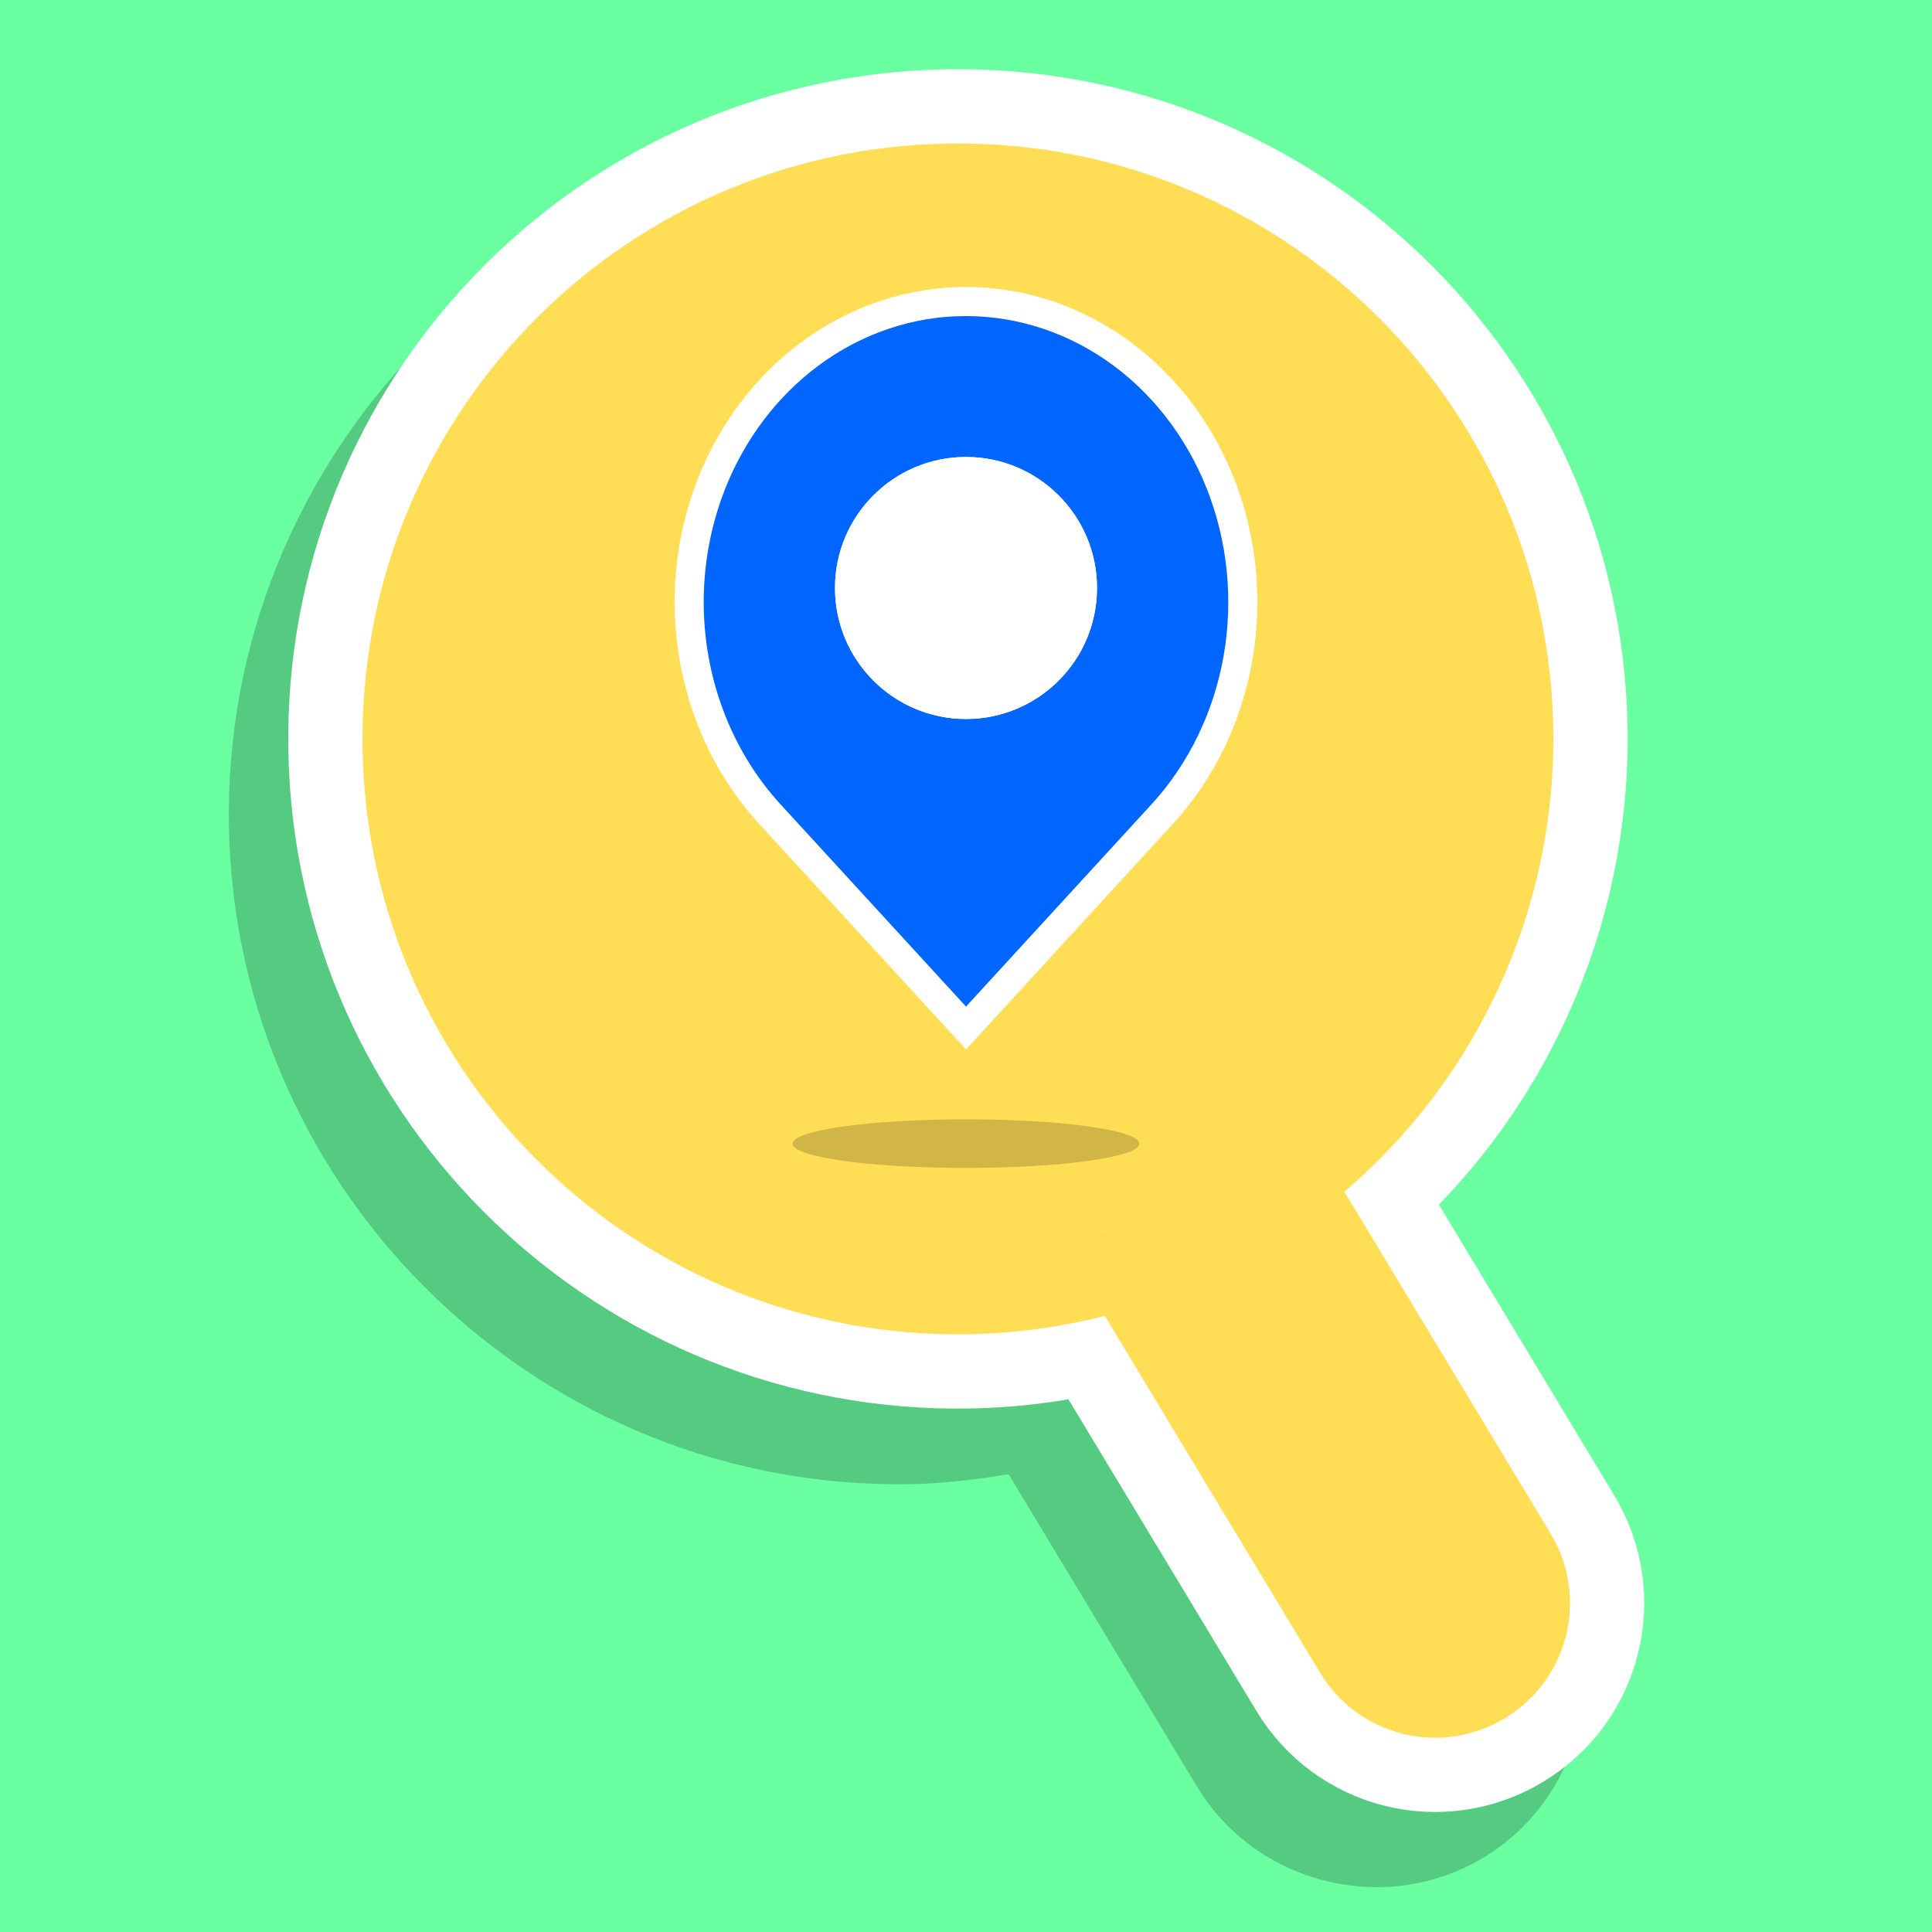
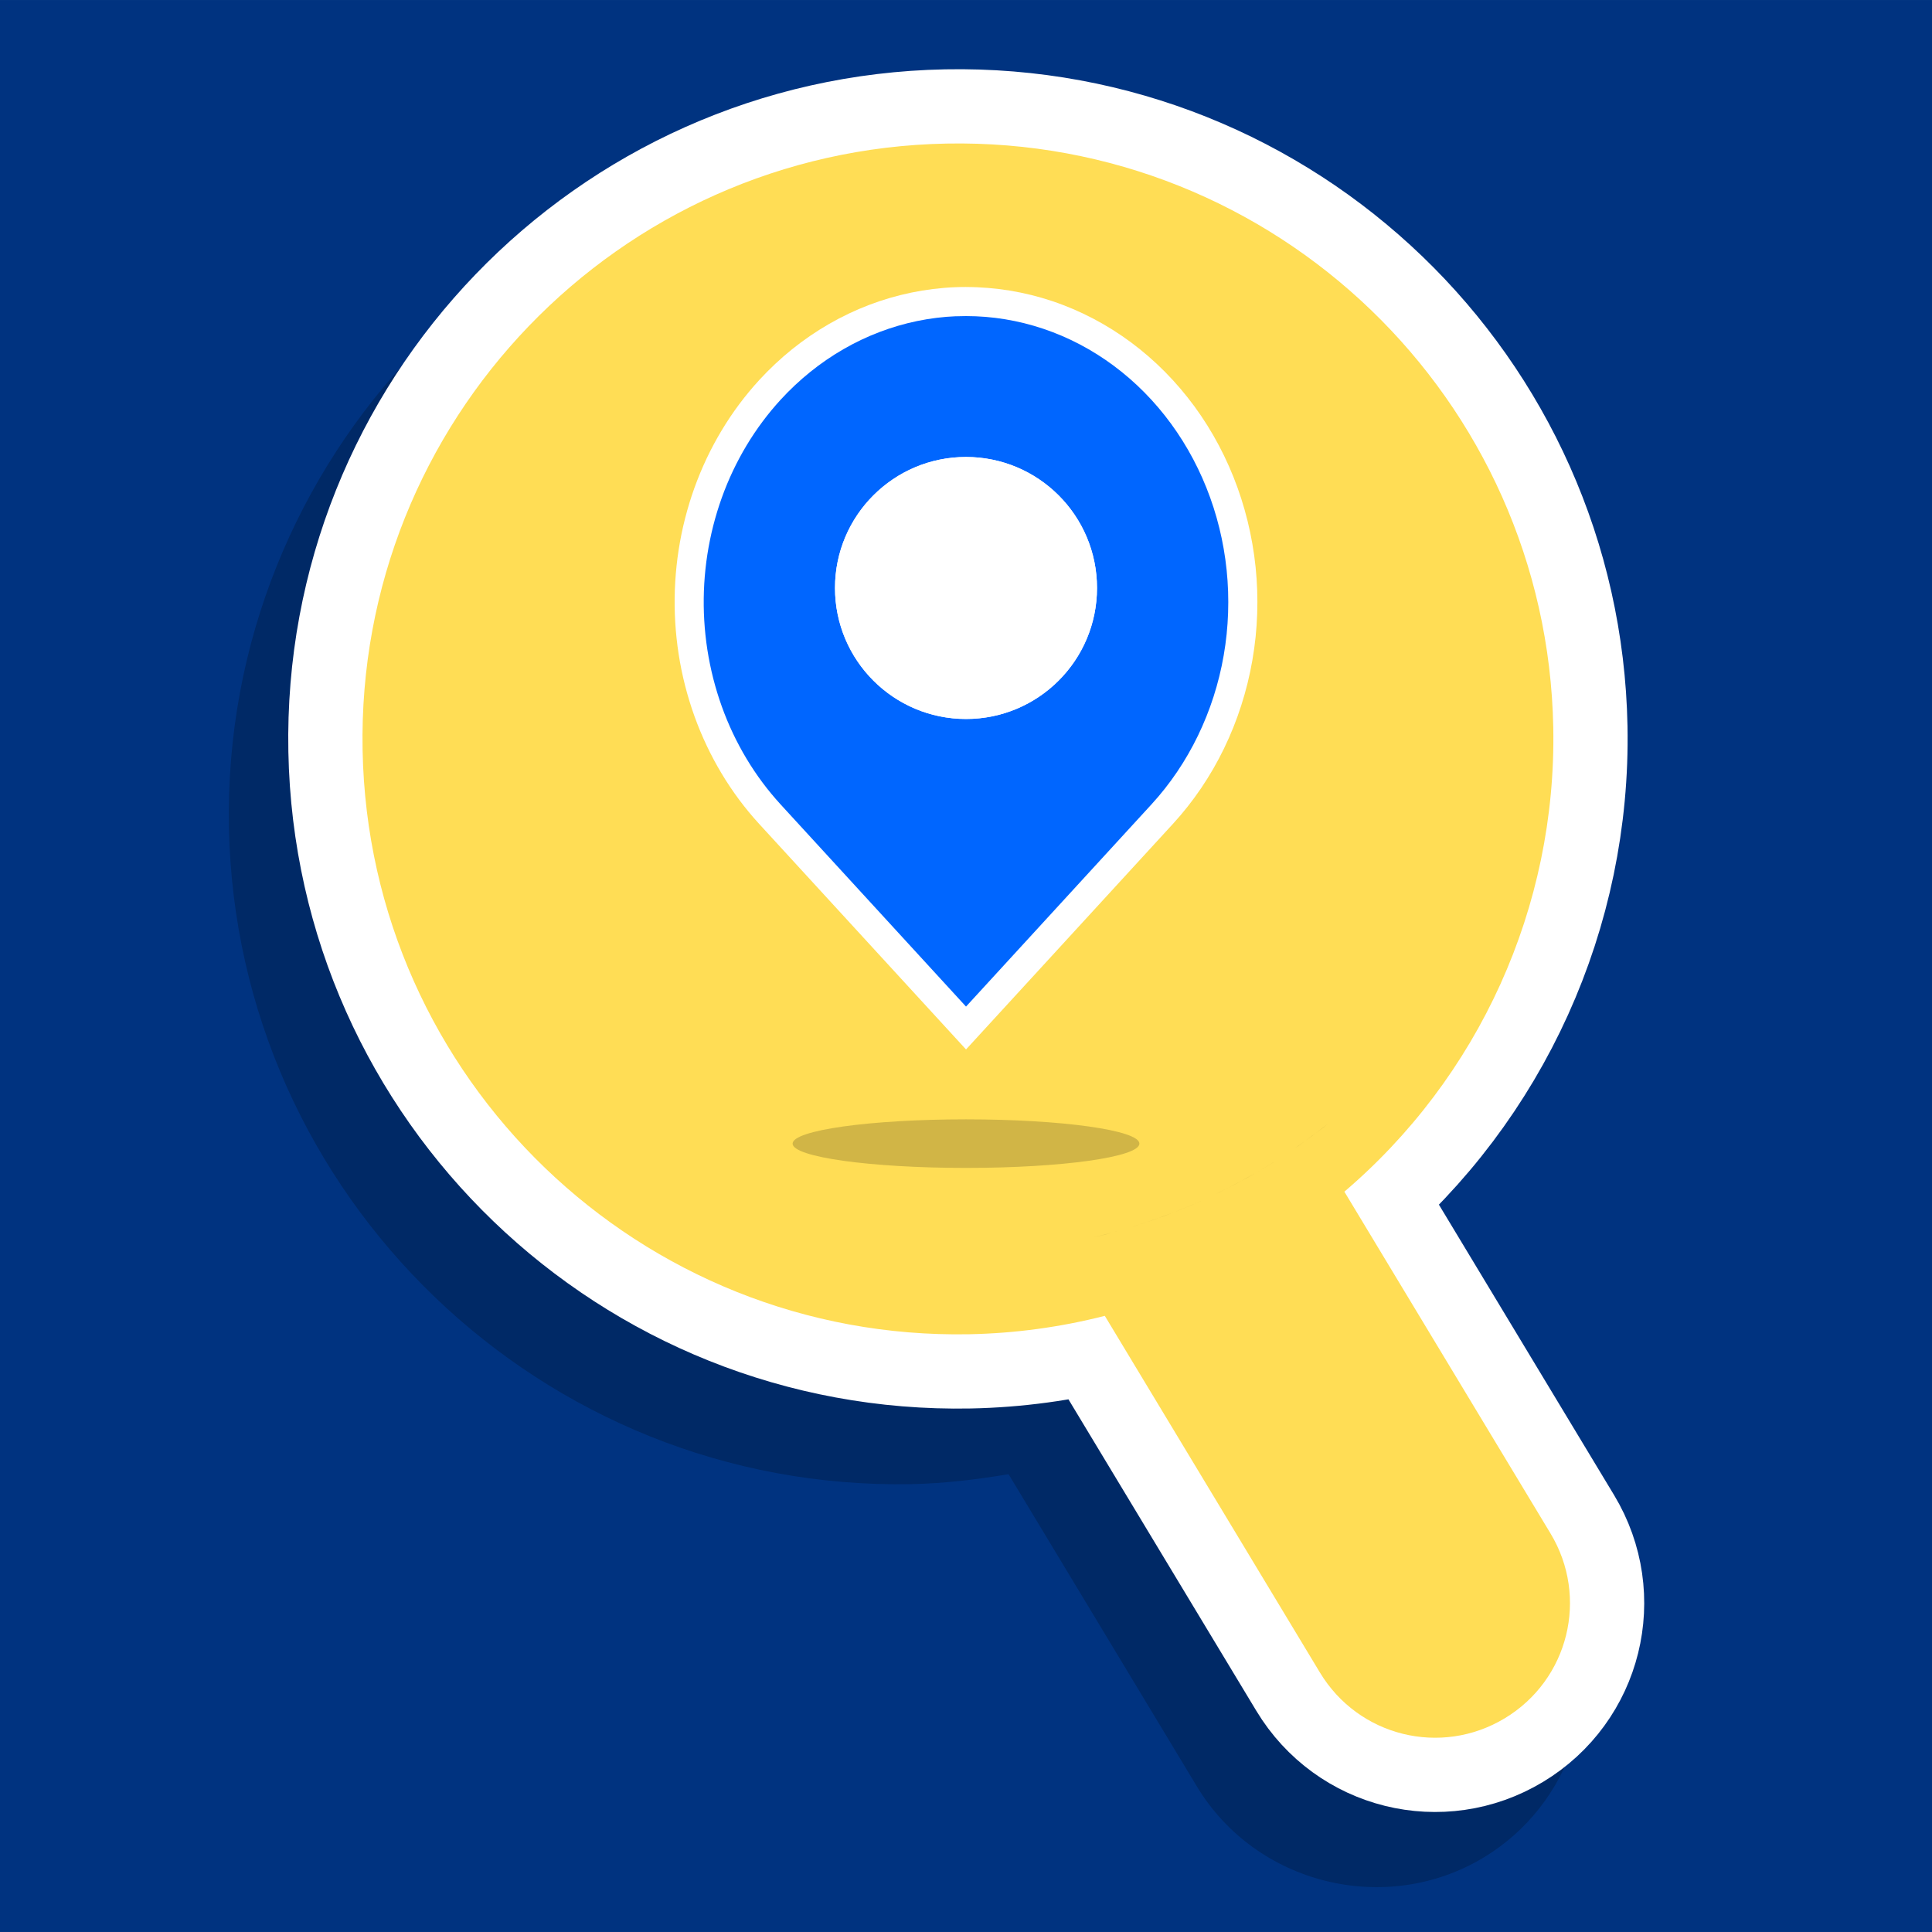
<svg xmlns="http://www.w3.org/2000/svg" width="420.547" height="420.547" viewBox="0 0 111.27 111.27" version="1.1" id="svg5">
  <defs id="defs2" />
  <g id="layer1" transform="translate(-214.085,-59.14653)">
-     <g id="g18406">
-       <path style="opacity:1;fill:#ffe680;stroke:none;stroke-width:4.759;stroke-linecap:round;stroke-dasharray:none;paint-order:stroke fill markers" d="m 281.957,139.885 a 42.44,42.44 0 0 1 -1.8,0.511 42.44,42.44 0 0 1 -0.809,0.188 42.44,42.44 0 0 0 2.61,-0.699 z" id="path15231" />
-       <path style="opacity:1;fill:#ffe680;stroke:none;stroke-width:4.759;stroke-linecap:round;stroke-dasharray:none;paint-order:stroke fill markers" d="m 284.948,138.844 a 42.44,42.44 0 0 1 -0.69,0.265 42.44,42.44 0 0 1 -2.035,0.696 42.44,42.44 0 0 1 -0.15,0.045 42.44,42.44 0 0 0 2.874,-1.006 z" id="path15229" />
-       <path style="opacity:1;fill:#ffe680;stroke:none;stroke-width:4.759;stroke-linecap:round;stroke-dasharray:none;paint-order:stroke fill markers" d="m 287.855,137.582 a 42.44,42.44 0 0 1 -1.6,0.73 42.44,42.44 0 0 1 -1.18,0.483 42.44,42.44 0 0 0 2.78,-1.213 z" id="path15227" />
-       <path style="opacity:1;fill:#ffe680;stroke:none;stroke-width:4.759;stroke-linecap:round;stroke-dasharray:none;paint-order:stroke fill markers" d="m 290.659,136.107 a 42.44,42.44 0 0 1 -0.544,0.311 42.44,42.44 0 0 1 -1.906,0.996 42.44,42.44 0 0 1 -0.22,0.104 42.44,42.44 0 0 0 2.67,-1.411 z" id="path15225" />
-       <path style="opacity:1;fill:#ffe680;stroke:none;stroke-width:4.759;stroke-linecap:round;stroke-dasharray:none;paint-order:stroke fill markers" d="m 293.345,134.428 a 42.44,42.44 0 0 1 -1.376,0.899 42.44,42.44 0 0 1 -1.168,0.699 42.44,42.44 0 0 0 2.545,-1.599 z" id="path15223" />
-       <path style="opacity:1;fill:#ffe680;stroke:none;stroke-width:4.759;stroke-linecap:round;stroke-dasharray:none;paint-order:stroke fill markers" d="m 295.793,132.631 a 42.44,42.44 0 0 1 -0.296,0.241 42.44,42.44 0 0 1 -1.733,1.273 42.44,42.44 0 0 1 -0.271,0.184 42.44,42.44 0 0 0 2.3,-1.698 z" id="path15221" />
-       <path style="opacity:1;fill:#ffe680;stroke:none;stroke-width:4.759;stroke-linecap:round;stroke-dasharray:none;paint-order:stroke fill markers" d="M 269.519,65.703 A 33.608,33.608 0 0 1 303.127,99.311 33.608,33.608 0 0 1 269.519,132.919 33.608,33.608 0 0 1 235.911,99.311 33.608,33.608 0 0 1 269.519,65.703 Z" id="path15219" />
-       <path id="rect17464" style="opacity:1;fill:#6affa1;stroke-width:7.861;stroke-linecap:round;paint-order:stroke fill markers" d="M 214.085,59.147 H 325.355 V 170.416 H 214.085 Z" />
+     <g id="g19392">
+       <path style="fill:#ffe680;stroke:none;stroke-width:4.759;stroke-linecap:round;stroke-dasharray:none;paint-order:stroke fill markers" d="m 281.957,139.885 a 42.44,42.44 0 0 1 -1.8,0.511 42.44,42.44 0 0 1 -0.809,0.188 42.44,42.44 0 0 0 2.61,-0.699 z" id="path15231" />
+       <path style="fill:#ffe680;stroke:none;stroke-width:4.759;stroke-linecap:round;stroke-dasharray:none;paint-order:stroke fill markers" d="m 284.948,138.844 a 42.44,42.44 0 0 1 -0.69,0.265 42.44,42.44 0 0 1 -2.035,0.696 42.44,42.44 0 0 1 -0.15,0.045 42.44,42.44 0 0 0 2.874,-1.006 z" id="path15229" />
+       <path style="fill:#ffe680;stroke:none;stroke-width:4.759;stroke-linecap:round;stroke-dasharray:none;paint-order:stroke fill markers" d="m 287.855,137.582 a 42.44,42.44 0 0 1 -1.6,0.73 42.44,42.44 0 0 1 -1.18,0.483 42.44,42.44 0 0 0 2.78,-1.213 z" id="path15227" />
+       <path style="fill:#ffe680;stroke:none;stroke-width:4.759;stroke-linecap:round;stroke-dasharray:none;paint-order:stroke fill markers" d="m 290.659,136.107 a 42.44,42.44 0 0 1 -0.544,0.311 42.44,42.44 0 0 1 -1.906,0.996 42.44,42.44 0 0 1 -0.22,0.104 42.44,42.44 0 0 0 2.67,-1.411 z" id="path15225" />
+       <path style="fill:#ffe680;stroke:none;stroke-width:4.759;stroke-linecap:round;stroke-dasharray:none;paint-order:stroke fill markers" d="m 293.345,134.428 a 42.44,42.44 0 0 1 -1.376,0.899 42.44,42.44 0 0 1 -1.168,0.699 42.44,42.44 0 0 0 2.545,-1.599 z" id="path15223" />
+       <path style="fill:#ffe680;stroke:none;stroke-width:4.759;stroke-linecap:round;stroke-dasharray:none;paint-order:stroke fill markers" d="m 295.793,132.631 a 42.44,42.44 0 0 1 -0.296,0.241 42.44,42.44 0 0 1 -1.733,1.273 42.44,42.44 0 0 1 -0.271,0.184 42.44,42.44 0 0 0 2.3,-1.698 z" id="path15221" />
+       <path style="fill:#ffe680;stroke:none;stroke-width:4.759;stroke-linecap:round;stroke-dasharray:none;paint-order:stroke fill markers" d="M 269.519,65.703 A 33.608,33.608 0 0 1 303.127,99.311 33.608,33.608 0 0 1 269.519,132.919 33.608,33.608 0 0 1 235.911,99.311 33.608,33.608 0 0 1 269.519,65.703 Z" id="path15219" />
+       <path id="rect17464" style="fill:#003380;stroke-width:7.861;stroke-linecap:round;paint-order:stroke fill markers" d="M 214.085,59.147 H 325.355 V 170.416 H 214.085 Z" />
      <path id="path18334" style="color:#000000;opacity:0.207;fill:#000000;stroke-linecap:round;-inkscape-stroke:none;paint-order:stroke fill markers" d="m 269.455,67.413 -0.495,0.01 a 34.294,34.294 0 0 1 0.495,0.011 z m -1.22,0.024 -3.138,0.06 c -21.247,0.406 -38.232,18.052 -37.826,39.298 0.406,21.247 18.052,38.233 39.299,37.827 h 0.002 0.002 c 1.88,-0.038 3.745,-0.262 5.598,-0.573 l 10.847,17.986 c 3.404,5.644 10.872,7.494 16.516,4.09 5.067,-3.056 7.073,-9.386 4.968,-14.732 0.026,2.651 -1.311,5.24 -3.754,6.714 -3.679,2.219 -8.427,1.043 -10.645,-2.635 l -12.389,-20.542 a 34.294,34.294 0 0 1 -7.803,1.06 34.294,34.294 0 0 1 -34.943,-33.632 34.294,34.294 0 0 1 33.267,-34.92 z m 34.807,28.493 a 34.294,34.294 0 0 1 0.501,5.117 34.294,34.294 0 0 1 -12.143,26.826 34.294,34.294 0 0 0 0.112,-0.095 l 2.539,4.21 c 6.674,-7.245 10.532,-16.696 10.345,-26.665 v -0.002 c -0.062,-3.251 -0.532,-6.396 -1.354,-9.392 z" />
-       <path style="opacity:1;fill:#ffdd55;stroke:#ffffff;stroke-width:8.552;stroke-linecap:round;stroke-dasharray:none;paint-order:stroke fill markers" d="m 268.6,67.415 a 34.294,34.294 0 0 0 -33.632,34.943 34.294,34.294 0 0 0 34.943,33.632 34.294,34.294 0 0 0 7.803,-1.06 l 12.39,20.543 c 2.219,3.679 6.967,4.854 10.645,2.635 3.679,-2.219 4.854,-6.967 2.635,-10.645 l -11.872,-19.684 a 34.294,34.294 0 0 1 -0.112,0.095 34.294,34.294 0 0 0 12.143,-26.827 34.294,34.294 0 0 0 -34.943,-33.632 z" id="path10923" />
+       <path style="fill:#ffdd55;stroke:#ffffff;stroke-width:8.552;stroke-linecap:round;stroke-dasharray:none;paint-order:stroke fill markers" d="m 268.6,67.415 a 34.294,34.294 0 0 0 -33.632,34.943 34.294,34.294 0 0 0 34.943,33.632 34.294,34.294 0 0 0 7.803,-1.06 l 12.39,20.543 c 2.219,3.679 6.967,4.854 10.645,2.635 3.679,-2.219 4.854,-6.967 2.635,-10.645 l -11.872,-19.684 a 34.294,34.294 0 0 1 -0.112,0.095 34.294,34.294 0 0 0 12.143,-26.827 34.294,34.294 0 0 0 -34.943,-33.632 z" id="path10923" />
      <path id="path13356" style="color:#000000;opacity:0.181;fill:#000000;stroke-linecap:round;-inkscape-stroke:none;paint-order:stroke fill markers" d="m 278.106,130.146 a 34.789,34.789 0 0 1 -1.043,0.261 34.789,34.789 0 0 0 0.664,-0.153 34.789,34.789 0 0 0 0.38,-0.108 z" />
      <path id="path14845" style="color:#000000;opacity:0.181;fill:#000000;stroke-linecap:round;-inkscape-stroke:none;paint-order:stroke fill markers" d="m 279.202,129.834 a 34.789,34.789 0 0 1 -1.096,0.312 34.789,34.789 0 0 0 0.031,-0.008 34.789,34.789 0 0 0 1.065,-0.304 z" />
      <path id="path14843" style="color:#000000;opacity:0.181;fill:#000000;stroke-linecap:round;-inkscape-stroke:none;paint-order:stroke fill markers" d="m 279.706,129.671 a 34.789,34.789 0 0 1 -0.409,0.135 34.789,34.789 0 0 0 0.123,-0.037 34.789,34.789 0 0 0 0.286,-0.098 z" />
      <path id="path14841" style="color:#000000;opacity:0.181;fill:#000000;stroke-linecap:round;-inkscape-stroke:none;paint-order:stroke fill markers" d="m 280.804,129.296 a 34.789,34.789 0 0 1 -1.097,0.375 34.789,34.789 0 0 0 0.777,-0.256 34.789,34.789 0 0 0 0.32,-0.119 z" />
      <path id="path14839" style="color:#000000;opacity:0.181;fill:#000000;stroke-linecap:round;-inkscape-stroke:none;paint-order:stroke fill markers" d="m 281.654,128.981 a 34.789,34.789 0 0 1 -0.85,0.315 34.789,34.789 0 0 0 0.285,-0.097 34.789,34.789 0 0 0 0.565,-0.218 z" />
      <path id="path14837" style="color:#000000;opacity:0.181;fill:#000000;stroke-linecap:round;-inkscape-stroke:none;paint-order:stroke fill markers" d="m 282.86,128.484 a 34.789,34.789 0 0 1 -1.102,0.458 34.789,34.789 0 0 0 0.967,-0.396 34.789,34.789 0 0 0 0.135,-0.061 z" />
      <path id="path14835" style="color:#000000;opacity:0.181;fill:#000000;stroke-linecap:round;-inkscape-stroke:none;paint-order:stroke fill markers" d="m 284.036,127.947 a 34.789,34.789 0 0 1 -1.176,0.536 34.789,34.789 0 0 0 0.046,-0.019 34.789,34.789 0 0 0 1.13,-0.517 z" />
      <path id="path14833" style="color:#000000;opacity:0.181;fill:#000000;stroke-linecap:round;-inkscape-stroke:none;paint-order:stroke fill markers" d="m 284.665,127.633 a 34.789,34.789 0 0 1 -0.518,0.262 34.789,34.789 0 0 0 0.18,-0.086 34.789,34.789 0 0 0 0.338,-0.176 z" />
      <path id="path14831" style="color:#000000;opacity:0.181;fill:#000000;stroke-linecap:round;-inkscape-stroke:none;paint-order:stroke fill markers" d="m 285.578,127.156 a 34.789,34.789 0 0 1 -0.914,0.477 34.789,34.789 0 0 0 0.587,-0.297 34.789,34.789 0 0 0 0.327,-0.18 z" />
      <path id="path14829" style="color:#000000;opacity:0.181;fill:#000000;stroke-linecap:round;-inkscape-stroke:none;paint-order:stroke fill markers" d="m 286.335,126.738 a 34.789,34.789 0 0 1 -0.757,0.418 34.789,34.789 0 0 0 0.311,-0.162 34.789,34.789 0 0 0 0.446,-0.255 z" />
      <path id="path14827" style="color:#000000;opacity:0.181;fill:#000000;stroke-linecap:round;-inkscape-stroke:none;paint-order:stroke fill markers" d="m 287.505,126.036 a 34.789,34.789 0 0 1 -1.055,0.637 34.789,34.789 0 0 0 0.958,-0.573 34.789,34.789 0 0 0 0.097,-0.064 z" />
      <path id="path14825" style="color:#000000;opacity:0.181;fill:#000000;stroke-linecap:round;-inkscape-stroke:none;paint-order:stroke fill markers" d="m 289.259,124.851 a 34.789,34.789 0 0 1 -0.602,0.429 34.789,34.789 0 0 0 0.223,-0.15 34.789,34.789 0 0 0 0.379,-0.279 z" />
      <path id="path14823" style="color:#000000;opacity:0.181;fill:#000000;stroke-linecap:round;-inkscape-stroke:none;paint-order:stroke fill markers" d="m 289.872,124.401 a 34.789,34.789 0 0 1 -0.613,0.45 34.789,34.789 0 0 0 0.353,-0.251 34.789,34.789 0 0 0 0.26,-0.199 z" />
      <path id="path14821" style="color:#000000;opacity:0.181;fill:#000000;stroke-linecap:round;-inkscape-stroke:none;paint-order:stroke fill markers" d="m 290.543,123.888 a 34.789,34.789 0 0 1 -0.671,0.513 34.789,34.789 0 0 0 0.428,-0.315 34.789,34.789 0 0 0 0.242,-0.198 z" />
-       <path id="path10860" style="color:#000000;opacity:1;fill:#ffffff;stroke-width:0.316;stroke-linecap:round;-inkscape-stroke:none;paint-order:stroke fill markers" d="m 269.72,75.675 c -0.211,0 -0.422,0.004 -0.633,0.013 v -3.1e-4 c -0.422,0.017 -0.843,0.052 -1.262,0.104 -0.419,0.051 -0.836,0.12 -1.25,0.206 -0.414,0.086 -0.826,0.187 -1.233,0.306 -0.407,0.119 -0.81,0.255 -1.207,0.406 -0.397,0.151 -0.789,0.319 -1.174,0.502 v 6.7e-4 c -0.385,0.183 -0.764,0.382 -1.135,0.596 -0.371,0.214 -0.734,0.442 -1.088,0.685 -0.355,0.243 -0.701,0.5 -1.037,0.77 -0.336,0.271 -0.663,0.555 -0.979,0.852 -0.316,0.297 -0.622,0.606 -0.916,0.926 v 6.7e-4 c -0.101,0.111 -0.201,0.222 -0.3,0.335 -0.099,0.113 -0.196,0.228 -0.292,0.344 h 6.3e-4 c -0.096,0.116 -0.191,0.233 -0.284,0.351 v 6.7e-4 c -0.093,0.118 -0.185,0.238 -0.275,0.359 -0.09,0.121 -0.179,0.243 -0.266,0.366 l -6.3e-4,6.7e-4 c -0.087,0.123 -0.173,0.248 -0.257,0.373 -0.084,0.126 -0.167,0.253 -0.248,0.381 -0.081,0.128 -0.161,0.257 -0.239,0.387 -0.078,0.13 -0.155,0.261 -0.23,0.394 -0.075,0.132 -0.149,0.265 -0.22,0.399 v 5e-4 c -0.072,0.134 -0.142,0.269 -0.211,0.406 -0.069,0.136 -0.135,0.273 -0.201,0.41 v 6.6e-4 c -0.065,0.138 -0.129,0.277 -0.191,0.417 -0.062,0.139 -0.122,0.28 -0.181,0.421 -0.059,0.141 -0.115,0.284 -0.17,0.426 h -6.3e-4 c -0.055,0.143 -0.109,0.287 -0.161,0.431 -0.052,0.144 -0.102,0.289 -0.15,0.434 l -6.3e-4,6.6e-4 v 6.7e-4 c -0.048,0.146 -0.095,0.292 -0.14,0.439 l 6.3e-4,-4.7e-4 c -0.045,0.147 -0.088,0.294 -0.13,0.443 v 4.8e-4 c -0.041,0.148 -0.081,0.297 -0.119,0.446 -0.038,0.149 -0.074,0.298 -0.109,0.448 v 6.6e-4 c -0.034,0.15 -0.067,0.3 -0.098,0.451 v 6.6e-4 c -0.031,0.151 -0.06,0.302 -0.087,0.454 -0.027,0.152 -0.053,0.304 -0.076,0.456 -0.024,0.152 -0.045,0.305 -0.066,0.458 -0.02,0.153 -0.038,0.307 -0.054,0.46 -0.016,0.154 -0.031,0.307 -0.044,0.461 v 6.3e-4 c -0.013,0.154 -0.024,0.308 -0.033,0.462 -0.009,0.154 -0.017,0.308 -0.022,0.462 v 6.3e-4 c -0.005,0.154 -0.009,0.308 -0.011,0.463 -0.002,0.155 -0.002,0.309 0,0.463 0.002,0.155 0.005,0.309 0.011,0.464 0.005,0.154 0.013,0.309 0.022,0.463 0.009,0.154 0.02,0.308 0.033,0.462 v 6.3e-4 c 0.013,0.154 0.027,0.307 0.044,0.461 0.016,0.154 0.034,0.307 0.054,0.46 0.02,0.153 0.042,0.306 0.066,0.459 0.024,0.152 0.049,0.304 0.076,0.456 0.027,0.152 0.056,0.303 0.087,0.454 v 6.3e-4 c 0.031,0.151 0.063,0.301 0.098,0.451 v 6.3e-4 c 0.034,0.15 0.071,0.3 0.109,0.449 0.038,0.149 0.077,0.297 0.119,0.445 l 6.3e-4,6.3e-4 v 6.3e-4 c 0.042,0.148 0.085,0.296 0.13,0.443 0.045,0.147 0.091,0.292 0.139,0.438 v 6.3e-4 l 6.3e-4,6.3e-4 c 0.049,0.146 0.099,0.29 0.151,0.435 h -6.3e-4 c 0.052,0.144 0.105,0.287 0.161,0.43 0.055,0.143 0.112,0.285 0.171,0.427 l 6.3e-4,6.3e-4 c 0.059,0.141 0.119,0.281 0.181,0.421 0.062,0.139 0.126,0.278 0.191,0.416 v 6.3e-4 c 0.065,0.138 0.132,0.275 0.201,0.411 0.069,0.136 0.139,0.271 0.211,0.406 0.072,0.134 0.145,0.267 0.22,0.399 0.075,0.132 0.151,0.264 0.23,0.394 0.078,0.13 0.157,0.259 0.238,0.387 l 6.4e-4,6.3e-4 v 6.3e-4 c 0.081,0.128 0.164,0.254 0.249,0.38 0.084,0.125 0.169,0.25 0.256,0.373 l 6.3e-4,6.3e-4 c 0.087,0.123 0.176,0.246 0.266,0.367 0.09,0.121 0.182,0.24 0.275,0.359 v 6.3e-4 l 6.4e-4,6.3e-4 c 0.093,0.118 0.187,0.235 0.283,0.351 0.096,0.116 0.193,0.23 0.291,0.343 0.099,0.113 0.199,0.225 0.3,0.336 l 11.915,12.99 11.915,-12.99 c 0.294,-0.321 0.578,-0.653 0.849,-0.997 v -6.3e-4 c 0.271,-0.343 0.53,-0.697 0.777,-1.061 0.246,-0.364 0.48,-0.738 0.701,-1.12 v -6.3e-4 c 0.22,-0.382 0.427,-0.773 0.62,-1.172 v -6.3e-4 c 0.193,-0.399 0.373,-0.805 0.538,-1.217 v -6.3e-4 c 0.165,-0.413 0.316,-0.832 0.452,-1.257 0.136,-0.425 0.258,-0.854 0.365,-1.289 0.107,-0.434 0.198,-0.873 0.275,-1.314 0.077,-0.441 0.138,-0.886 0.185,-1.332 0.046,-0.446 0.076,-0.894 0.092,-1.343 0.015,-0.449 0.015,-0.898 0,-1.346 -0.015,-0.449 -0.046,-0.897 -0.092,-1.343 -0.046,-0.446 -0.108,-0.891 -0.185,-1.332 -0.077,-0.441 -0.168,-0.879 -0.275,-1.314 v -6.7e-4 c -0.107,-0.434 -0.229,-0.864 -0.365,-1.289 -0.136,-0.425 -0.287,-0.844 -0.452,-1.257 -0.165,-0.413 -0.345,-0.819 -0.538,-1.218 -0.193,-0.399 -0.4,-0.79 -0.62,-1.172 -0.22,-0.383 -0.454,-0.756 -0.701,-1.12 v -6.6e-4 c -0.246,-0.364 -0.505,-0.718 -0.777,-1.061 -0.271,-0.344 -0.554,-0.676 -0.849,-0.997 -0.294,-0.321 -0.6,-0.63 -0.916,-0.926 -0.316,-0.297 -0.643,-0.581 -0.98,-0.852 -0.336,-0.271 -0.682,-0.527 -1.037,-0.77 -0.355,-0.243 -0.717,-0.471 -1.088,-0.685 -0.371,-0.214 -0.749,-0.412 -1.135,-0.596 v -6.6e-4 c -0.385,-0.183 -0.777,-0.35 -1.174,-0.502 -0.397,-0.152 -0.8,-0.287 -1.207,-0.406 -0.407,-0.119 -0.818,-0.221 -1.233,-0.306 -0.414,-0.086 -0.831,-0.154 -1.25,-0.205 -0.419,-0.051 -0.84,-0.086 -1.262,-0.104 -0.211,-0.009 -0.422,-0.013 -0.633,-0.013 z m 0,11.462 c 3.263,0 5.872,2.609 5.872,5.872 0,3.263 -2.609,5.872 -5.872,5.872 -3.263,0 -5.872,-2.609 -5.872,-5.872 0,-3.263 2.61,-5.872 5.872,-5.872 z" />
-       <path id="path7095" style="opacity:1;fill:#0066ff;stroke:none;stroke-width:1.57;stroke-linecap:round;paint-order:stroke fill markers" d="m 269.155,77.359 a 15.107,16.471 0 0 0 -1.127,0.092 15.107,16.471 0 0 0 -1.117,0.184 15.107,16.471 0 0 0 -1.101,0.274 15.107,16.471 0 0 0 -1.079,0.363 15.107,16.471 0 0 0 -1.052,0.45 15.107,16.471 0 0 0 -1.018,0.535 15.107,16.471 0 0 0 -0.978,0.616 15.107,16.471 0 0 0 -0.933,0.694 15.107,16.471 0 0 0 -0.883,0.768 15.107,16.471 0 0 0 -0.828,0.838 15.107,16.471 0 0 0 -0.271,0.304 15.107,16.471 0 0 0 -0.264,0.311 15.107,16.471 0 0 0 -0.257,0.319 15.107,16.471 0 0 0 -0.249,0.326 15.107,16.471 0 0 0 -0.242,0.333 15.107,16.471 0 0 0 -0.233,0.339 15.107,16.471 0 0 0 -0.226,0.346 15.107,16.471 0 0 0 -0.217,0.352 15.107,16.471 0 0 0 -0.209,0.358 15.107,16.471 0 0 0 -0.2,0.364 15.107,16.471 0 0 0 -0.192,0.369 15.107,16.471 0 0 0 -0.183,0.374 15.107,16.471 0 0 0 -0.174,0.38 15.107,16.471 0 0 0 -0.165,0.384 15.107,16.471 0 0 0 -0.156,0.389 15.107,16.471 0 0 0 -0.146,0.393 15.107,16.471 0 0 0 -0.137,0.397 15.107,16.471 0 0 0 -0.128,0.401 15.107,16.471 0 0 0 -0.118,0.404 15.107,16.471 0 0 0 -0.109,0.407 15.107,16.471 0 0 0 -0.099,0.41 15.107,16.471 0 0 0 -0.089,0.413 15.107,16.471 0 0 0 -0.08,0.415 15.107,16.471 0 0 0 -0.07,0.417 15.107,16.471 0 0 0 -0.06,0.419 15.107,16.471 0 0 0 -0.05,0.421 15.107,16.471 0 0 0 -0.04,0.422 15.107,16.471 0 0 0 -0.03,0.423 15.107,16.471 0 0 0 -0.02,0.424 15.107,16.471 0 0 0 -0.01,0.424 15.107,16.471 0 0 0 0,0.424 15.107,16.471 0 0 0 0.01,0.424 15.107,16.471 0 0 0 0.02,0.424 15.107,16.471 0 0 0 0.03,0.423 15.107,16.471 0 0 0 0.04,0.422 15.107,16.471 0 0 0 0.05,0.421 15.107,16.471 0 0 0 0.06,0.419 15.107,16.471 0 0 0 0.07,0.417 15.107,16.471 0 0 0 0.08,0.415 15.107,16.471 0 0 0 0.089,0.413 15.107,16.471 0 0 0 0.099,0.41 15.107,16.471 0 0 0 0.109,0.407 15.107,16.471 0 0 0 0.118,0.404 15.107,16.471 0 0 0 0.128,0.401 15.107,16.471 0 0 0 0.137,0.397 15.107,16.471 0 0 0 0.146,0.393 15.107,16.471 0 0 0 0.156,0.389 15.107,16.471 0 0 0 0.165,0.384 15.107,16.471 0 0 0 0.174,0.38 15.107,16.471 0 0 0 0.183,0.374 15.107,16.471 0 0 0 0.192,0.369 15.107,16.471 0 0 0 0.2,0.364 15.107,16.471 0 0 0 0.209,0.358 15.107,16.471 0 0 0 0.217,0.352 15.107,16.471 0 0 0 0.226,0.346 15.107,16.471 0 0 0 0.233,0.339 15.107,16.471 0 0 0 0.242,0.333 15.107,16.471 0 0 0 0.249,0.326 15.107,16.471 0 0 0 0.257,0.318 15.107,16.471 0 0 0 0.264,0.311 15.107,16.471 0 0 0 0.271,0.304 l 10.682,11.647 10.682,-11.647 a 15.107,16.471 0 0 0 0.768,-0.903 15.107,16.471 0 0 0 0.704,-0.963 15.107,16.471 0 0 0 0.636,-1.018 15.107,16.471 0 0 0 0.565,-1.067 15.107,16.471 0 0 0 0.49,-1.11 15.107,16.471 0 0 0 0.413,-1.147 15.107,16.471 0 0 0 0.333,-1.177 15.107,16.471 0 0 0 0.251,-1.201 15.107,16.471 0 0 0 0.168,-1.218 15.107,16.471 0 0 0 0.084,-1.228 15.107,16.471 0 0 0 0,-1.232 15.107,16.471 0 0 0 -0.084,-1.228 15.107,16.471 0 0 0 -0.168,-1.218 15.107,16.471 0 0 0 -0.251,-1.201 15.107,16.471 0 0 0 -0.333,-1.177 15.107,16.471 0 0 0 -0.413,-1.147 15.107,16.471 0 0 0 -0.49,-1.11 15.107,16.471 0 0 0 -0.565,-1.067 15.107,16.471 0 0 0 -0.636,-1.018 15.107,16.471 0 0 0 -0.704,-0.963 15.107,16.471 0 0 0 -0.768,-0.903 15.107,16.471 0 0 0 -0.828,-0.838 15.107,16.471 0 0 0 -0.883,-0.768 15.107,16.471 0 0 0 -0.933,-0.694 15.107,16.471 0 0 0 -0.978,-0.616 15.107,16.471 0 0 0 -1.018,-0.535 15.107,16.471 0 0 0 -1.052,-0.45 15.107,16.471 0 0 0 -1.08,-0.363 15.107,16.471 0 0 0 -1.101,-0.274 15.107,16.471 0 0 0 -1.117,-0.184 15.107,16.471 0 0 0 -1.127,-0.092 15.107,16.471 0 0 0 -1.13,0 z m 0.565,8.106 a 7.545,7.545 0 0 1 7.545,7.545 7.545,7.545 0 0 1 -7.545,7.545 7.545,7.545 0 0 1 -7.545,-7.545 7.545,7.545 0 0 1 7.545,-7.545 z" />
+       <path id="path10860" style="color:#000000;fill:#ffffff;stroke-width:0.316;stroke-linecap:round;-inkscape-stroke:none;paint-order:stroke fill markers" d="m 269.72,75.675 c -0.211,0 -0.422,0.004 -0.633,0.013 v -3.1e-4 c -0.422,0.017 -0.843,0.052 -1.262,0.104 -0.419,0.051 -0.836,0.12 -1.25,0.206 -0.414,0.086 -0.826,0.187 -1.233,0.306 -0.407,0.119 -0.81,0.255 -1.207,0.406 -0.397,0.151 -0.789,0.319 -1.174,0.502 v 6.7e-4 c -0.385,0.183 -0.764,0.382 -1.135,0.596 -0.371,0.214 -0.734,0.442 -1.088,0.685 -0.355,0.243 -0.701,0.5 -1.037,0.77 -0.336,0.271 -0.663,0.555 -0.979,0.852 -0.316,0.297 -0.622,0.606 -0.916,0.926 v 6.7e-4 c -0.101,0.111 -0.201,0.222 -0.3,0.335 -0.099,0.113 -0.196,0.228 -0.292,0.344 h 6.3e-4 c -0.096,0.116 -0.191,0.233 -0.284,0.351 v 6.7e-4 c -0.093,0.118 -0.185,0.238 -0.275,0.359 -0.09,0.121 -0.179,0.243 -0.266,0.366 l -6.3e-4,6.7e-4 c -0.087,0.123 -0.173,0.248 -0.257,0.373 -0.084,0.126 -0.167,0.253 -0.248,0.381 -0.081,0.128 -0.161,0.257 -0.239,0.387 -0.078,0.13 -0.155,0.261 -0.23,0.394 -0.075,0.132 -0.149,0.265 -0.22,0.399 v 5e-4 c -0.072,0.134 -0.142,0.269 -0.211,0.406 -0.069,0.136 -0.135,0.273 -0.201,0.41 v 6.6e-4 c -0.065,0.138 -0.129,0.277 -0.191,0.417 -0.062,0.139 -0.122,0.28 -0.181,0.421 -0.059,0.141 -0.115,0.284 -0.17,0.426 h -6.3e-4 c -0.055,0.143 -0.109,0.287 -0.161,0.431 -0.052,0.144 -0.102,0.289 -0.15,0.434 l -6.3e-4,6.6e-4 v 6.7e-4 c -0.048,0.146 -0.095,0.292 -0.14,0.439 l 6.3e-4,-4.7e-4 c -0.045,0.147 -0.088,0.294 -0.13,0.443 v 4.8e-4 c -0.041,0.148 -0.081,0.297 -0.119,0.446 -0.038,0.149 -0.074,0.298 -0.109,0.448 v 6.6e-4 c -0.034,0.15 -0.067,0.3 -0.098,0.451 v 6.6e-4 c -0.031,0.151 -0.06,0.302 -0.087,0.454 -0.027,0.152 -0.053,0.304 -0.076,0.456 -0.024,0.152 -0.045,0.305 -0.066,0.458 -0.02,0.153 -0.038,0.307 -0.054,0.46 -0.016,0.154 -0.031,0.307 -0.044,0.461 v 6.3e-4 c -0.013,0.154 -0.024,0.308 -0.033,0.462 -0.009,0.154 -0.017,0.308 -0.022,0.462 v 6.3e-4 c -0.005,0.154 -0.009,0.308 -0.011,0.463 -0.002,0.155 -0.002,0.309 0,0.463 0.002,0.155 0.005,0.309 0.011,0.464 0.005,0.154 0.013,0.309 0.022,0.463 0.009,0.154 0.02,0.308 0.033,0.462 v 6.3e-4 c 0.013,0.154 0.027,0.307 0.044,0.461 0.016,0.154 0.034,0.307 0.054,0.46 0.02,0.153 0.042,0.306 0.066,0.459 0.024,0.152 0.049,0.304 0.076,0.456 0.027,0.152 0.056,0.303 0.087,0.454 v 6.3e-4 c 0.031,0.151 0.063,0.301 0.098,0.451 v 6.3e-4 c 0.034,0.15 0.071,0.3 0.109,0.449 0.038,0.149 0.077,0.297 0.119,0.445 l 6.3e-4,6.3e-4 v 6.3e-4 c 0.042,0.148 0.085,0.296 0.13,0.443 0.045,0.147 0.091,0.292 0.139,0.438 v 6.3e-4 l 6.3e-4,6.3e-4 c 0.049,0.146 0.099,0.29 0.151,0.435 h -6.3e-4 c 0.052,0.144 0.105,0.287 0.161,0.43 0.055,0.143 0.112,0.285 0.171,0.427 l 6.3e-4,6.3e-4 c 0.059,0.141 0.119,0.281 0.181,0.421 0.062,0.139 0.126,0.278 0.191,0.416 v 6.3e-4 c 0.065,0.138 0.132,0.275 0.201,0.411 0.069,0.136 0.139,0.271 0.211,0.406 0.072,0.134 0.145,0.267 0.22,0.399 0.075,0.132 0.151,0.264 0.23,0.394 0.078,0.13 0.157,0.259 0.238,0.387 l 6.4e-4,6.3e-4 v 6.3e-4 c 0.081,0.128 0.164,0.254 0.249,0.38 0.084,0.125 0.169,0.25 0.256,0.373 l 6.3e-4,6.3e-4 c 0.087,0.123 0.176,0.246 0.266,0.367 0.09,0.121 0.182,0.24 0.275,0.359 v 6.3e-4 l 6.4e-4,6.3e-4 c 0.093,0.118 0.187,0.235 0.283,0.351 0.096,0.116 0.193,0.23 0.291,0.343 0.099,0.113 0.199,0.225 0.3,0.336 l 11.915,12.99 11.915,-12.99 c 0.294,-0.321 0.578,-0.653 0.849,-0.997 v -6.3e-4 c 0.271,-0.343 0.53,-0.697 0.777,-1.061 0.246,-0.364 0.48,-0.738 0.701,-1.12 v -6.3e-4 c 0.22,-0.382 0.427,-0.773 0.62,-1.172 v -6.3e-4 c 0.193,-0.399 0.373,-0.805 0.538,-1.217 v -6.3e-4 c 0.165,-0.413 0.316,-0.832 0.452,-1.257 0.136,-0.425 0.258,-0.854 0.365,-1.289 0.107,-0.434 0.198,-0.873 0.275,-1.314 0.077,-0.441 0.138,-0.886 0.185,-1.332 0.046,-0.446 0.076,-0.894 0.092,-1.343 0.015,-0.449 0.015,-0.898 0,-1.346 -0.015,-0.449 -0.046,-0.897 -0.092,-1.343 -0.046,-0.446 -0.108,-0.891 -0.185,-1.332 -0.077,-0.441 -0.168,-0.879 -0.275,-1.314 v -6.7e-4 c -0.107,-0.434 -0.229,-0.864 -0.365,-1.289 -0.136,-0.425 -0.287,-0.844 -0.452,-1.257 -0.165,-0.413 -0.345,-0.819 -0.538,-1.218 -0.193,-0.399 -0.4,-0.79 -0.62,-1.172 -0.22,-0.383 -0.454,-0.756 -0.701,-1.12 v -6.6e-4 c -0.246,-0.364 -0.505,-0.718 -0.777,-1.061 -0.271,-0.344 -0.554,-0.676 -0.849,-0.997 -0.294,-0.321 -0.6,-0.63 -0.916,-0.926 -0.316,-0.297 -0.643,-0.581 -0.98,-0.852 -0.336,-0.271 -0.682,-0.527 -1.037,-0.77 -0.355,-0.243 -0.717,-0.471 -1.088,-0.685 -0.371,-0.214 -0.749,-0.412 -1.135,-0.596 v -6.6e-4 c -0.385,-0.183 -0.777,-0.35 -1.174,-0.502 -0.397,-0.152 -0.8,-0.287 -1.207,-0.406 -0.407,-0.119 -0.818,-0.221 -1.233,-0.306 -0.414,-0.086 -0.831,-0.154 -1.25,-0.205 -0.419,-0.051 -0.84,-0.086 -1.262,-0.104 -0.211,-0.009 -0.422,-0.013 -0.633,-0.013 z m 0,11.462 c 3.263,0 5.872,2.609 5.872,5.872 0,3.263 -2.609,5.872 -5.872,5.872 -3.263,0 -5.872,-2.609 -5.872,-5.872 0,-3.263 2.61,-5.872 5.872,-5.872 z" />
+       <path id="path7095" style="fill:#0066ff;stroke:none;stroke-width:1.57;stroke-linecap:round;paint-order:stroke fill markers" d="m 269.155,77.359 a 15.107,16.471 0 0 0 -1.127,0.092 15.107,16.471 0 0 0 -1.117,0.184 15.107,16.471 0 0 0 -1.101,0.274 15.107,16.471 0 0 0 -1.079,0.363 15.107,16.471 0 0 0 -1.052,0.45 15.107,16.471 0 0 0 -1.018,0.535 15.107,16.471 0 0 0 -0.978,0.616 15.107,16.471 0 0 0 -0.933,0.694 15.107,16.471 0 0 0 -0.883,0.768 15.107,16.471 0 0 0 -0.828,0.838 15.107,16.471 0 0 0 -0.271,0.304 15.107,16.471 0 0 0 -0.264,0.311 15.107,16.471 0 0 0 -0.257,0.319 15.107,16.471 0 0 0 -0.249,0.326 15.107,16.471 0 0 0 -0.242,0.333 15.107,16.471 0 0 0 -0.233,0.339 15.107,16.471 0 0 0 -0.226,0.346 15.107,16.471 0 0 0 -0.217,0.352 15.107,16.471 0 0 0 -0.209,0.358 15.107,16.471 0 0 0 -0.2,0.364 15.107,16.471 0 0 0 -0.192,0.369 15.107,16.471 0 0 0 -0.183,0.374 15.107,16.471 0 0 0 -0.174,0.38 15.107,16.471 0 0 0 -0.165,0.384 15.107,16.471 0 0 0 -0.156,0.389 15.107,16.471 0 0 0 -0.146,0.393 15.107,16.471 0 0 0 -0.137,0.397 15.107,16.471 0 0 0 -0.128,0.401 15.107,16.471 0 0 0 -0.118,0.404 15.107,16.471 0 0 0 -0.109,0.407 15.107,16.471 0 0 0 -0.099,0.41 15.107,16.471 0 0 0 -0.089,0.413 15.107,16.471 0 0 0 -0.08,0.415 15.107,16.471 0 0 0 -0.07,0.417 15.107,16.471 0 0 0 -0.06,0.419 15.107,16.471 0 0 0 -0.05,0.421 15.107,16.471 0 0 0 -0.04,0.422 15.107,16.471 0 0 0 -0.03,0.423 15.107,16.471 0 0 0 -0.02,0.424 15.107,16.471 0 0 0 -0.01,0.424 15.107,16.471 0 0 0 0,0.424 15.107,16.471 0 0 0 0.01,0.424 15.107,16.471 0 0 0 0.02,0.424 15.107,16.471 0 0 0 0.03,0.423 15.107,16.471 0 0 0 0.04,0.422 15.107,16.471 0 0 0 0.05,0.421 15.107,16.471 0 0 0 0.06,0.419 15.107,16.471 0 0 0 0.07,0.417 15.107,16.471 0 0 0 0.08,0.415 15.107,16.471 0 0 0 0.089,0.413 15.107,16.471 0 0 0 0.099,0.41 15.107,16.471 0 0 0 0.109,0.407 15.107,16.471 0 0 0 0.118,0.404 15.107,16.471 0 0 0 0.128,0.401 15.107,16.471 0 0 0 0.137,0.397 15.107,16.471 0 0 0 0.146,0.393 15.107,16.471 0 0 0 0.156,0.389 15.107,16.471 0 0 0 0.165,0.384 15.107,16.471 0 0 0 0.174,0.38 15.107,16.471 0 0 0 0.183,0.374 15.107,16.471 0 0 0 0.192,0.369 15.107,16.471 0 0 0 0.2,0.364 15.107,16.471 0 0 0 0.209,0.358 15.107,16.471 0 0 0 0.217,0.352 15.107,16.471 0 0 0 0.226,0.346 15.107,16.471 0 0 0 0.233,0.339 15.107,16.471 0 0 0 0.242,0.333 15.107,16.471 0 0 0 0.249,0.326 15.107,16.471 0 0 0 0.257,0.318 15.107,16.471 0 0 0 0.264,0.311 15.107,16.471 0 0 0 0.271,0.304 l 10.682,11.647 10.682,-11.647 a 15.107,16.471 0 0 0 0.768,-0.903 15.107,16.471 0 0 0 0.704,-0.963 15.107,16.471 0 0 0 0.636,-1.018 15.107,16.471 0 0 0 0.565,-1.067 15.107,16.471 0 0 0 0.49,-1.11 15.107,16.471 0 0 0 0.413,-1.147 15.107,16.471 0 0 0 0.333,-1.177 15.107,16.471 0 0 0 0.251,-1.201 15.107,16.471 0 0 0 0.168,-1.218 15.107,16.471 0 0 0 0.084,-1.228 15.107,16.471 0 0 0 0,-1.232 15.107,16.471 0 0 0 -0.084,-1.228 15.107,16.471 0 0 0 -0.168,-1.218 15.107,16.471 0 0 0 -0.251,-1.201 15.107,16.471 0 0 0 -0.333,-1.177 15.107,16.471 0 0 0 -0.413,-1.147 15.107,16.471 0 0 0 -0.49,-1.11 15.107,16.471 0 0 0 -0.565,-1.067 15.107,16.471 0 0 0 -0.636,-1.018 15.107,16.471 0 0 0 -0.704,-0.963 15.107,16.471 0 0 0 -0.768,-0.903 15.107,16.471 0 0 0 -0.828,-0.838 15.107,16.471 0 0 0 -0.883,-0.768 15.107,16.471 0 0 0 -0.933,-0.694 15.107,16.471 0 0 0 -0.978,-0.616 15.107,16.471 0 0 0 -1.018,-0.535 15.107,16.471 0 0 0 -1.052,-0.45 15.107,16.471 0 0 0 -1.08,-0.363 15.107,16.471 0 0 0 -1.101,-0.274 15.107,16.471 0 0 0 -1.117,-0.184 15.107,16.471 0 0 0 -1.127,-0.092 15.107,16.471 0 0 0 -1.13,0 z m 0.565,8.106 a 7.545,7.545 0 0 1 7.545,7.545 7.545,7.545 0 0 1 -7.545,7.545 7.545,7.545 0 0 1 -7.545,-7.545 7.545,7.545 0 0 1 7.545,-7.545 z" />
      <path id="path14848" style="opacity:0.181;stroke-width:8.681;stroke-linecap:round;paint-order:stroke fill markers" d="m 279.706,125.012 a 9.986,1.399 0 0 1 -9.986,1.399 9.986,1.399 0 0 1 -9.986,-1.399 9.986,1.399 0 0 1 9.986,-1.399 9.986,1.399 0 0 1 9.986,1.399 z" />
-       <path id="path14926" style="opacity:1;fill:#ffffff;stroke:none;stroke-width:7.878;stroke-linecap:round;stroke-dasharray:none;paint-order:stroke fill markers" d="m 269.72,85.466 a 7.545,7.545 0 0 0 -7.544,7.544 7.545,7.545 0 0 0 7.544,7.545 7.545,7.545 0 0 0 7.545,-7.545 7.545,7.545 0 0 0 -7.545,-7.544 z" />
+       <path id="path14926" style="fill:#ffffff;stroke:none;stroke-width:7.878;stroke-linecap:round;stroke-dasharray:none;paint-order:stroke fill markers" d="m 269.72,85.466 a 7.545,7.545 0 0 0 -7.544,7.544 7.545,7.545 0 0 0 7.544,7.545 7.545,7.545 0 0 0 7.545,-7.545 7.545,7.545 0 0 0 -7.545,-7.544 z" />
    </g>
  </g>
</svg>
